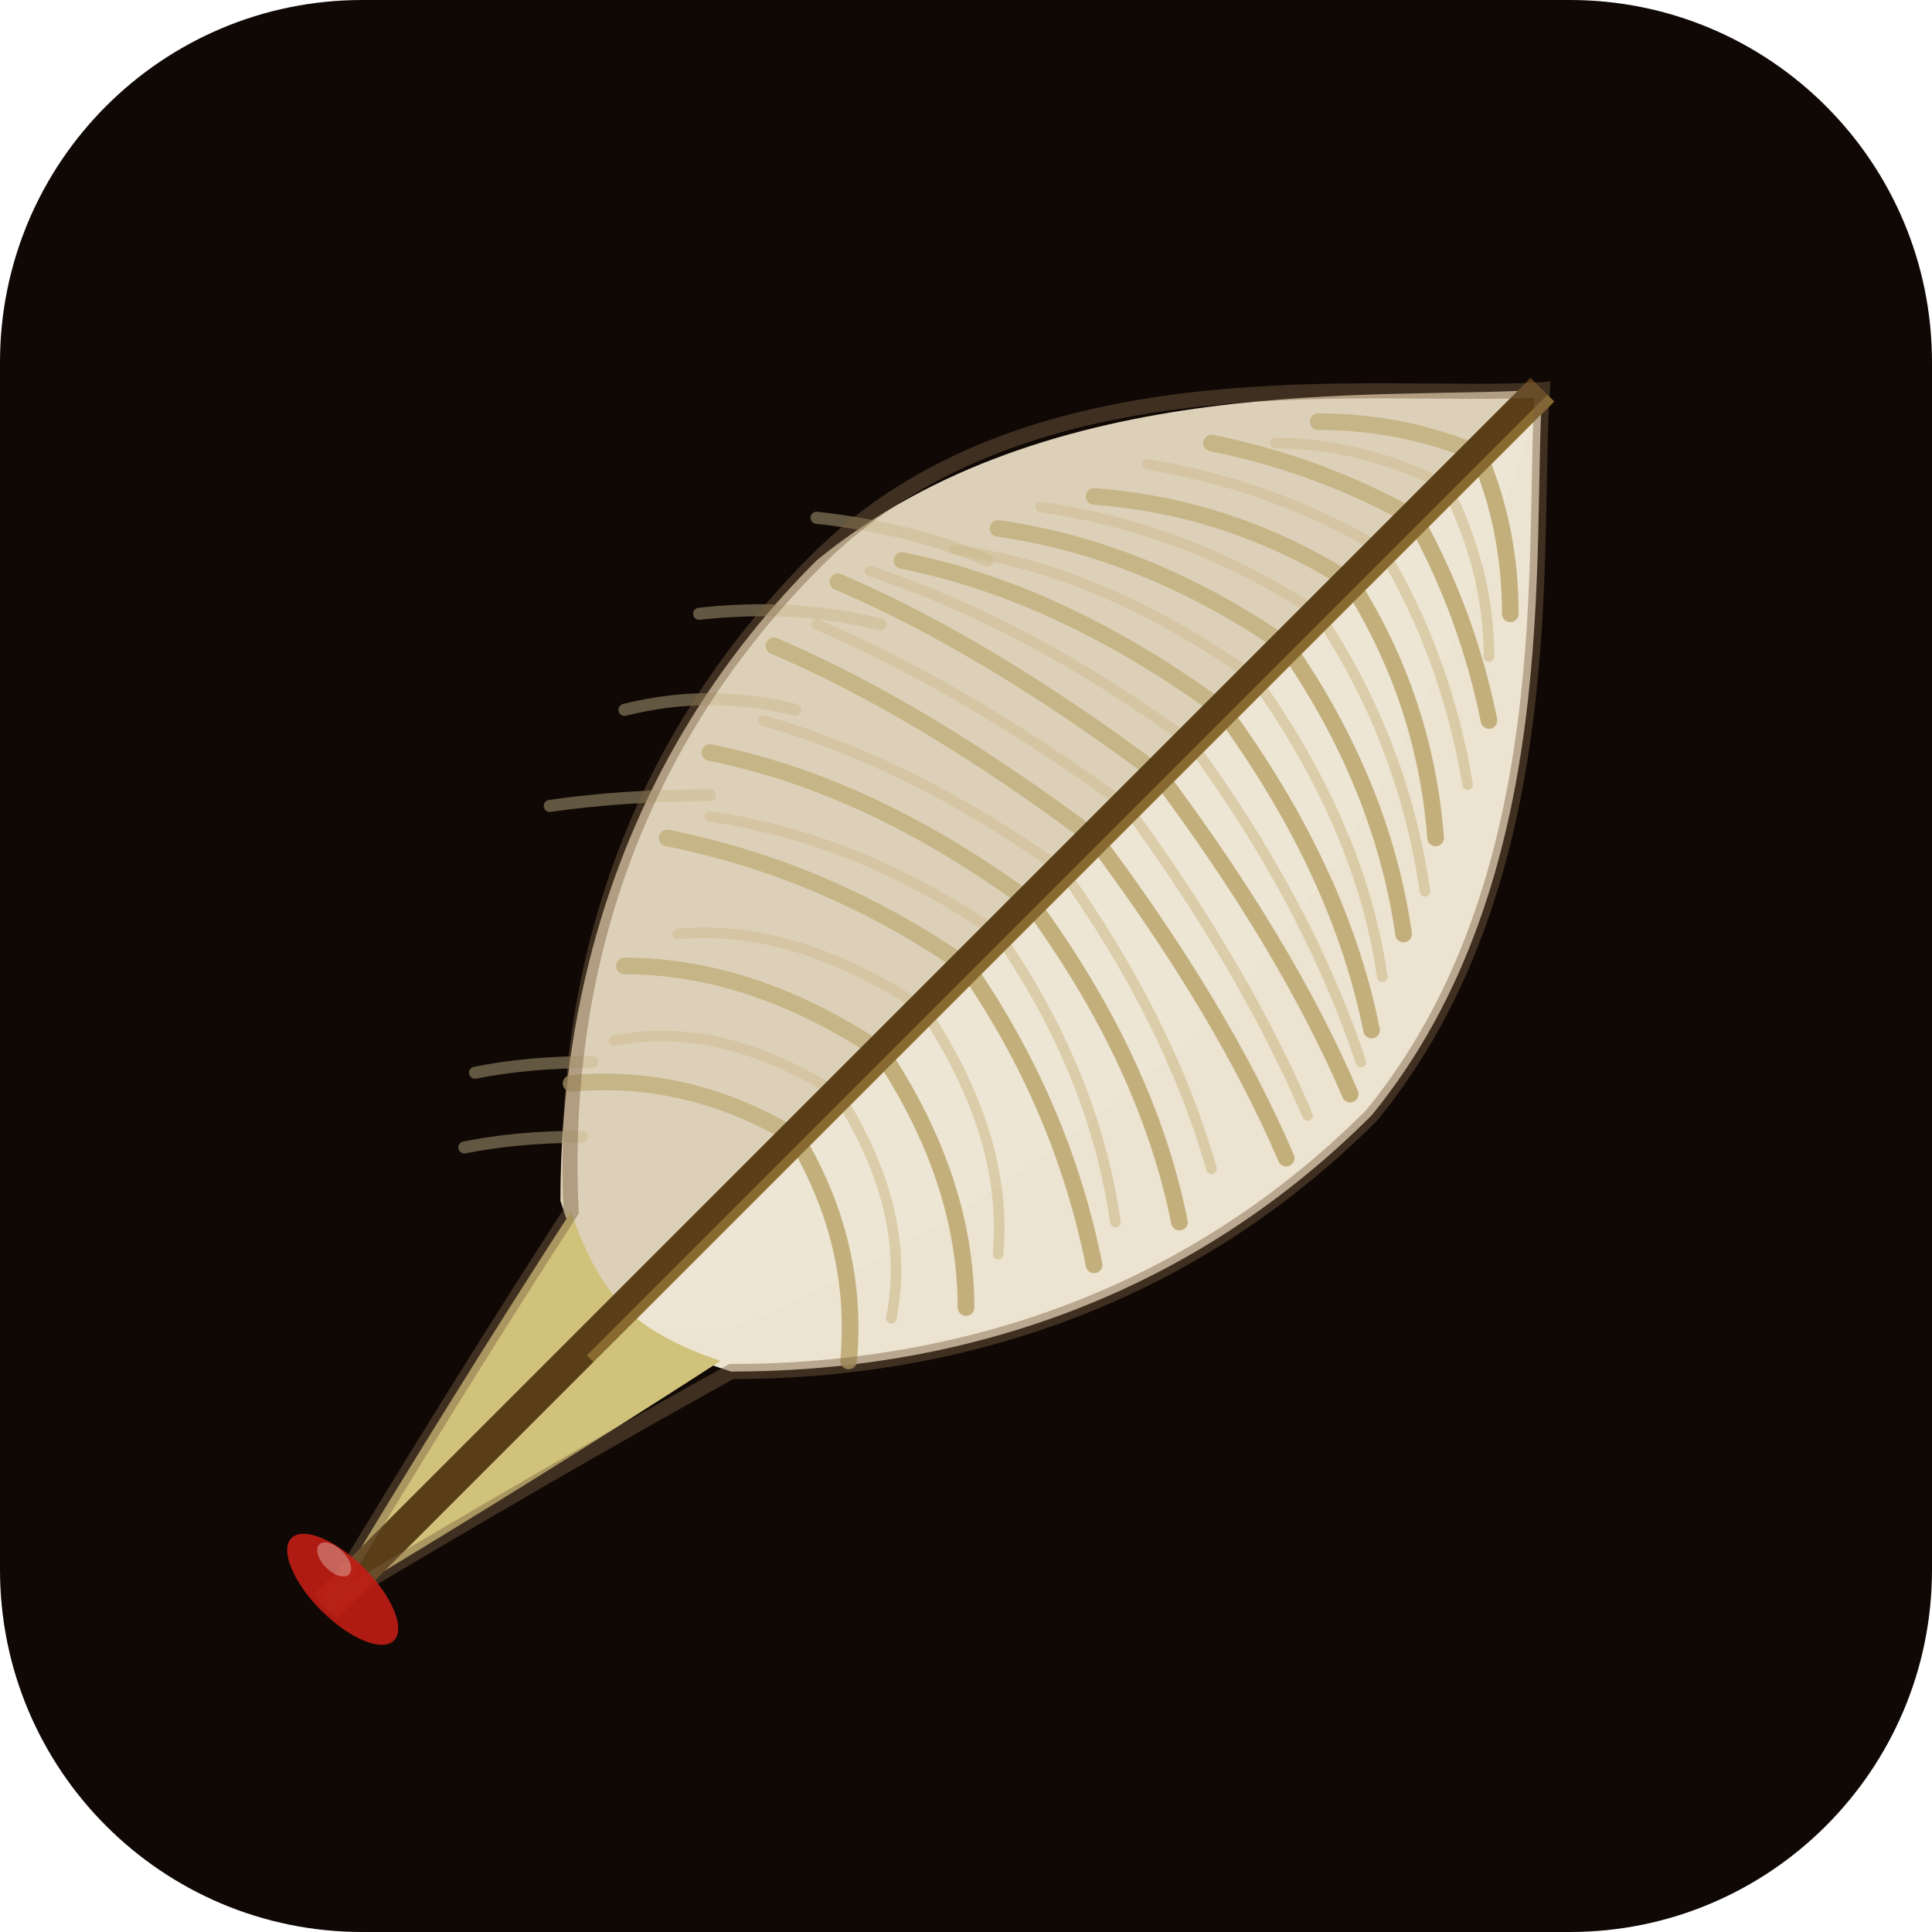
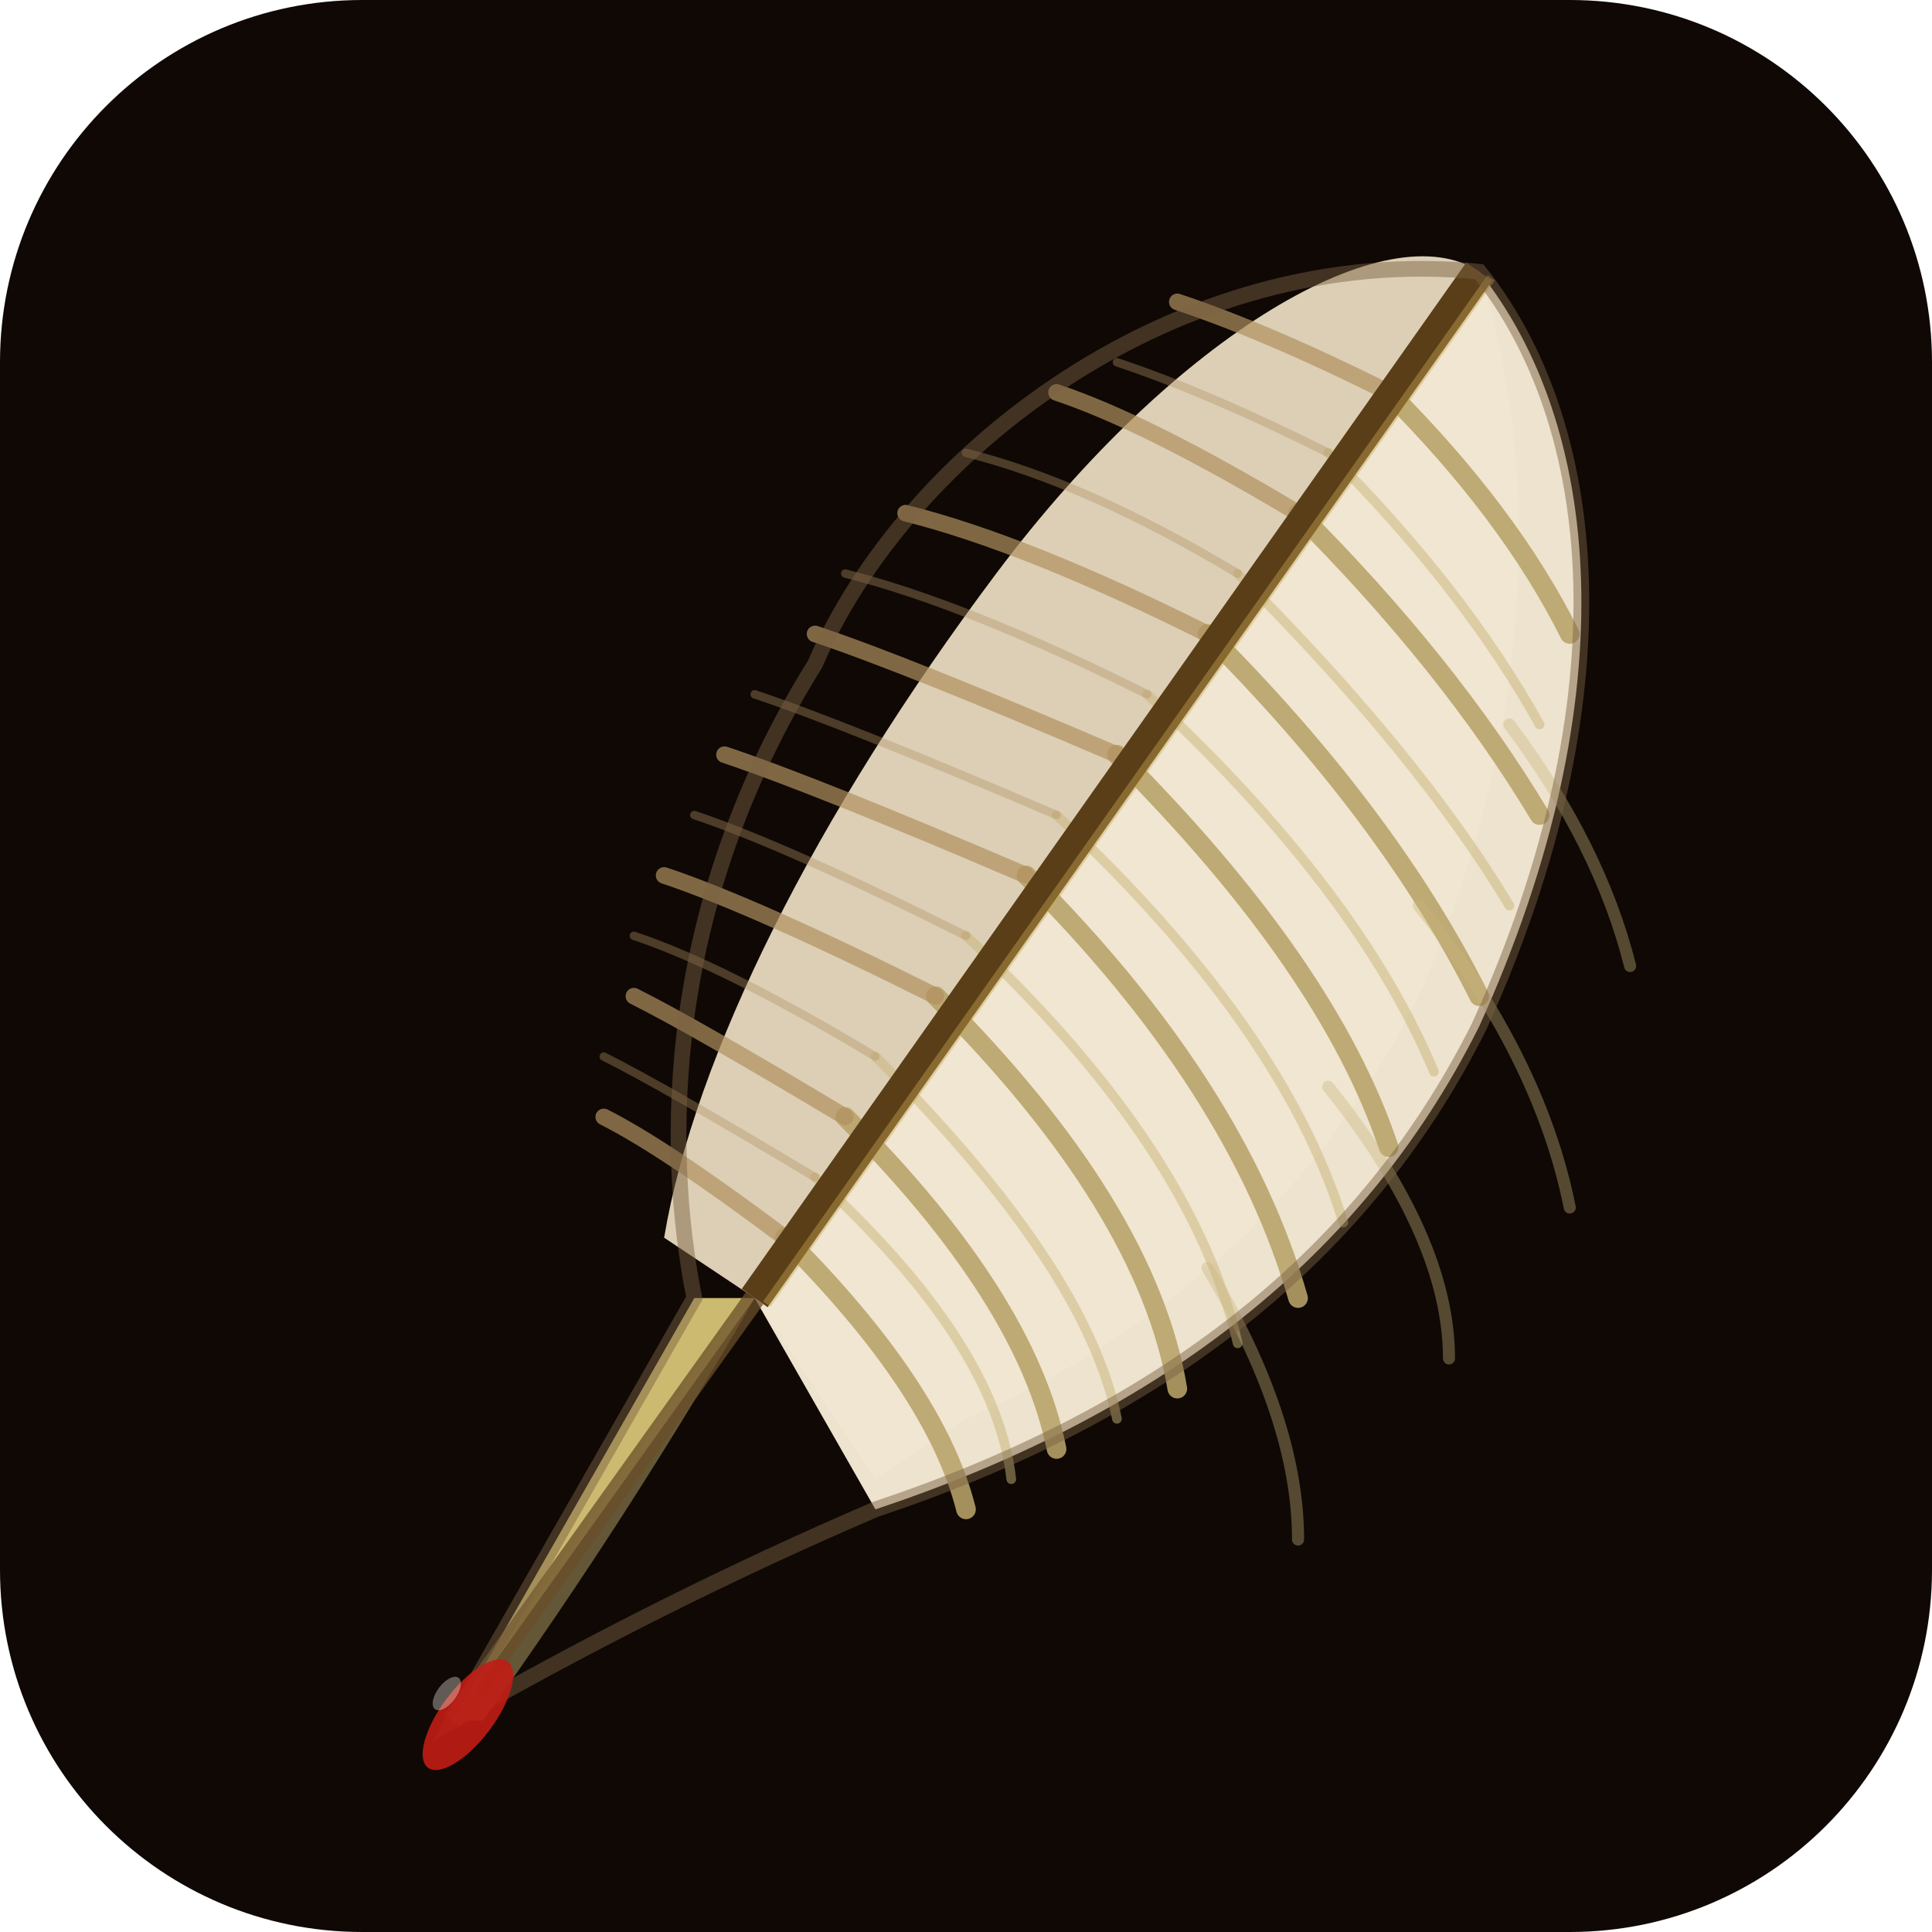
<svg xmlns="http://www.w3.org/2000/svg" viewBox="0 0 64 64">
  <rect width="64" height="64" rx="12" fill="#0f0805" />
-   <g transform="rotate(45,32,32)">
-     <path d="M 32 5              C 35.5 9,44 16,45 26              C 45 35,41 42,36 47              L 32 49 Z" fill="#ece3d0" />
-     <path d="M 32 5              C 28.5 9,20 16,19 26              C 19 35,23 42,28 47              L 32 49 Z" fill="#ddd0b8" />
-     <path d="M 32 5 C 34 9,38 16,39 26 C 39 34,37 41,35 46 L 32 49 Z" fill="#f5eedd" opacity="0.28" />
-     <path d="M 28.5 47 Q 30 54,32 62 Q 34 54,35.5 47 Q 33.5 48,32 48 Q 30.5 48,28.5 47 Z" fill="#d0c27a" />
-     <line x1="32" y1="47" x2="32" y2="62" stroke="#e8d888" stroke-width="0.65" opacity="0.38" />
-     <g fill="none" stroke="#bca870" stroke-width="0.55" stroke-linecap="round" opacity="0.88">
-       <path d="M 32 8  Q 34.5 9,  36.5 11" />
-       <path d="M 32 11 Q 35.5 12, 38.5 14" />
-       <path d="M 32 14 Q 36.5 15, 40 18" />
-       <path d="M 32 17 Q 37.5 18, 41.5 21" />
-       <path d="M 32 20 Q 38.5 21, 43 24" />
-       <path d="M 32 23 Q 39 24,  44 26" />
-       <path d="M 32 26 Q 39 27,  44 29" />
-       <path d="M 32 29 Q 38.5 30, 43 33" />
-       <path d="M 32 32 Q 37.5 33, 42 36" />
-       <path d="M 32 36 Q 37 37,  40 40" />
-       <path d="M 32 40 Q 36 41,  38.5 44" />
-     </g>
-     <g fill="none" stroke="#bca870" stroke-width="0.55" stroke-linecap="round" opacity="0.68">
-       <path d="M 32 8  Q 29.5 9,  27.5 11" />
-       <path d="M 32 11 Q 28.5 12, 25.5 14" />
-       <path d="M 32 14 Q 27.5 15, 24 18" />
-       <path d="M 32 17 Q 26.5 18, 22.5 21" />
-       <path d="M 32 20 Q 25.5 21, 21 24" />
-       <path d="M 32 23 Q 25 24,  20 26" />
-       <path d="M 32 26 Q 25 27,  20 29" />
-       <path d="M 32 29 Q 25.5 30, 21 33" />
-       <path d="M 32 32 Q 26.5 33, 22 36" />
-       <path d="M 32 36 Q 27 37,  24 40" />
-       <path d="M 32 40 Q 28 41,  25.5 44" />
-     </g>
-     <g fill="none" stroke="#c8b47e" stroke-width="0.35" stroke-linecap="round" opacity="0.50">
-       <path d="M 32 9.5  Q 35 10.5,37 12.5" />
-       <path d="M 32 12.5 Q 36 13.5,39.5 16" />
-       <path d="M 32 15.5 Q 37 16.5,41 19.5" />
-       <path d="M 32 18.5 Q 38 19.5,42 22.5" />
-       <path d="M 32 21.5 Q 38.5 22.5,43.5 25" />
-       <path d="M 32 24.5 Q 38.5 25.5,43.5 27.5" />
-       <path d="M 32 27.5 Q 38 28.5,42.5 31" />
-       <path d="M 32 30.5 Q 37.5 31.5,41.5 34.5" />
-       <path d="M 32 34   Q 37 35,  39.5 38" />
-       <path d="M 32 38   Q 36.5 39,38.5 42" />
-     </g>
-     <g fill="none" stroke="#c8b47e" stroke-width="0.35" stroke-linecap="round" opacity="0.38">
-       <path d="M 32 9.5  Q 29 10.5,27 12.5" />
-       <path d="M 32 12.5 Q 28 13.5,24.5 16" />
-       <path d="M 32 15.5 Q 27 16.5,23 19.5" />
-       <path d="M 32 18.5 Q 26 19.5,22 22.5" />
-       <path d="M 32 21.5 Q 25.5 22.5,20.5 25" />
-       <path d="M 32 24.5 Q 25.5 25.5,20.5 27.5" />
-       <path d="M 32 27.5 Q 26 28.5,21.5 31" />
-       <path d="M 32 30.5 Q 26.5 31.5,22.5 34.5" />
-       <path d="M 32 34   Q 27 35,  24.5 38" />
-       <path d="M 32 38   Q 27.5 39,25.5 42" />
-     </g>
-     <g fill="none" stroke="#c8b888" stroke-width="0.4" stroke-linecap="round" opacity="0.45">
-       <path d="M 23 22 Q 20.5 23,18 25" />
-       <path d="M 22 26 Q 19.5 27.5,17.5 30" />
-       <path d="M 22 30 Q 19.5 31.5,18 34" />
-       <path d="M 22 34 Q 20 36,18.5 38" />
-       <path d="M 25.5 43 Q 24 44.5,23 46" />
-       <path d="M 27 45  Q 25.5 46.5,24.5 48" />
-     </g>
-     <line x1="32" y1="5" x2="32" y2="62" stroke="#5a3e18" stroke-width="1.1" />
-     <line x1="32.4" y1="5" x2="32.4" y2="50" stroke="#c8a850" stroke-width="0.32" opacity="0.42" />
-     <path d="M 32 5              C 35.5 9,44 16,45 26              C 45 35,41 42,36 47              Q 34 54,32 62              Q 30 54,28.5 47              C 23 42,19 35,19 26              C 19 16,28.5 9,32 5 Z" fill="none" stroke="#7a6040" stroke-width="0.5" opacity="0.45" />
-     <ellipse cx="32" cy="61.2" rx="2.4" ry="1.0" fill="#c11c14" opacity="0.90" />
-     <ellipse cx="31.1" cy="60.7" rx="0.7" ry="0.38" fill="#f2ede2" opacity="0.35" />
+   <path d="M 49 9 C 53 14,54 23,49 34 C 45 42,38 47,29 50 L 25 43 Z" fill="#ede3ce" />
+   <path d="M 49 9 C 46 7,39 11,33 19 C 27 27,23 35,22 41 L 25 43 Z" fill="#dccfb5" />
+   <path d="M 49 9 C 51 15,51 24,47 33 C 44 39,39 44,32 47 L 29 49 L 25 43 Z" fill="#f8eedd" opacity="0.25" />
+   <path d="M 25 43 Q 20 50,15 57 Q 19 50,23 43 Z" fill="#ccba70" />
+   <path d="M 24 44 Q 19 51,15 57 L 16 57 Q 21 50,25 43 Z" fill="#e0ce82" opacity="0.4" />
+   <g fill="none" stroke="#b8a268" stroke-width="0.65" stroke-linecap="round" opacity="0.88">
+     <path d="M 46 13 Q 50 17,52 21" />
+     <path d="M 43 17 Q 48 22,51 27" />
+     <path d="M 40 21 Q 46 27,49 33" />
+     <path d="M 37 25 Q 44 32,46 38" />
+     <path d="M 34 29 Q 41 36,43 43" />
+     <path d="M 31 33 Q 38 40,39 46" />
+     <path d="M 28 37 Q 34 43,35 48" />
+     <path d="M 26 41 Q 31 46,32 50" />
  </g>
+   <g fill="none" stroke="#c8b478" stroke-width="0.32" stroke-linecap="round" opacity="0.50">
+     <path d="M 44 15 Q 48.5 19.5,51 24" />
+     <path d="M 41 19 Q 47 25,50 30" />
+     <path d="M 38 23 Q 45 29.5,47.5 35.5" />
+     <path d="M 35 27 Q 42.5 34,44.5 40.5" />
+     <path d="M 32 31 Q 39.5 38,41 44.5" />
+     <path d="M 29 35 Q 36 42,37 47" />
+     <path d="M 27 39 Q 33 44.5,33.5 49" />
+   </g>
+   <g fill="none" stroke="#b09060" stroke-width="0.55" stroke-linecap="round" opacity="0.70">
+     <path d="M 46 13 Q 42 11,39 10" />
+     <path d="M 43 17 Q 38 14,35 13" />
+     <path d="M 40 21 Q 34 18,30 17" />
+     <path d="M 37 25 Q 30 22,27 21" />
+     <path d="M 34 29 Q 27 26,24 25" />
+     <path d="M 31 33 Q 25 30,22 29" />
+     <path d="M 28 37 Q 23 34,21 33" />
+     <path d="M 26 41 Q 22 38,20 37" />
+   </g>
+   <g fill="none" stroke="#b09060" stroke-width="0.28" stroke-linecap="round" opacity="0.38">
+     <path d="M 44 15 Q 40 13,37 12" />
+     <path d="M 41 19 Q 36 16,32 15" />
+     <path d="M 38 23 Q 32 20,28 19" />
+     <path d="M 35 27 Q 28 24,25 23" />
+     <path d="M 32 31 Q 26 28,23 27" />
+     <path d="M 29 35 Q 24 32,21 31" />
+     <path d="M 27 39 Q 22 36,20 35" />
+   </g>
+   <g fill="none" stroke="#c8b478" stroke-width="0.4" stroke-linecap="round" opacity="0.38">
+     <path d="M 50 24 Q 53 28,54 32" />
+     <path d="M 47 30 Q 51 35,52 40" />
+     <path d="M 44 36 Q 48 41,48 45" />
+     <path d="M 40 42 Q 43 47,43 51" />
+   </g>
+   <line x1="49" y1="9" x2="25" y2="43" stroke="#5a3e18" stroke-width="1.05" />
+   <line x1="25" y1="43" x2="15" y2="57" stroke="#6a4e28" stroke-width="0.7" opacity="0.75" />
+   <line x1="49.4" y1="9.2" x2="25.4" y2="43.2" stroke="#c8a850" stroke-width="0.3" opacity="0.42" />
+   <path d="M 49 9            C 53 14,54 23,49 34            C 45 42,38 47,29 50            Q 22 53,15 57            Q 19 50,23 43            C 22 38,22 30,27 22            C 30 15,39 8,49 9 Z" fill="none" stroke="#7a6040" stroke-width="0.52" opacity="0.48" />
+   <ellipse cx="15.5" cy="56.8" rx="2.2" ry="0.88" fill="#c11c14" opacity="0.90" transform="rotate(-53,15.5,56.8)" />
+   <ellipse cx="14.8" cy="56.1" rx="0.65" ry="0.32" fill="#f2ede2" opacity="0.36" transform="rotate(-53,14.8,56.1)" />
</svg>
